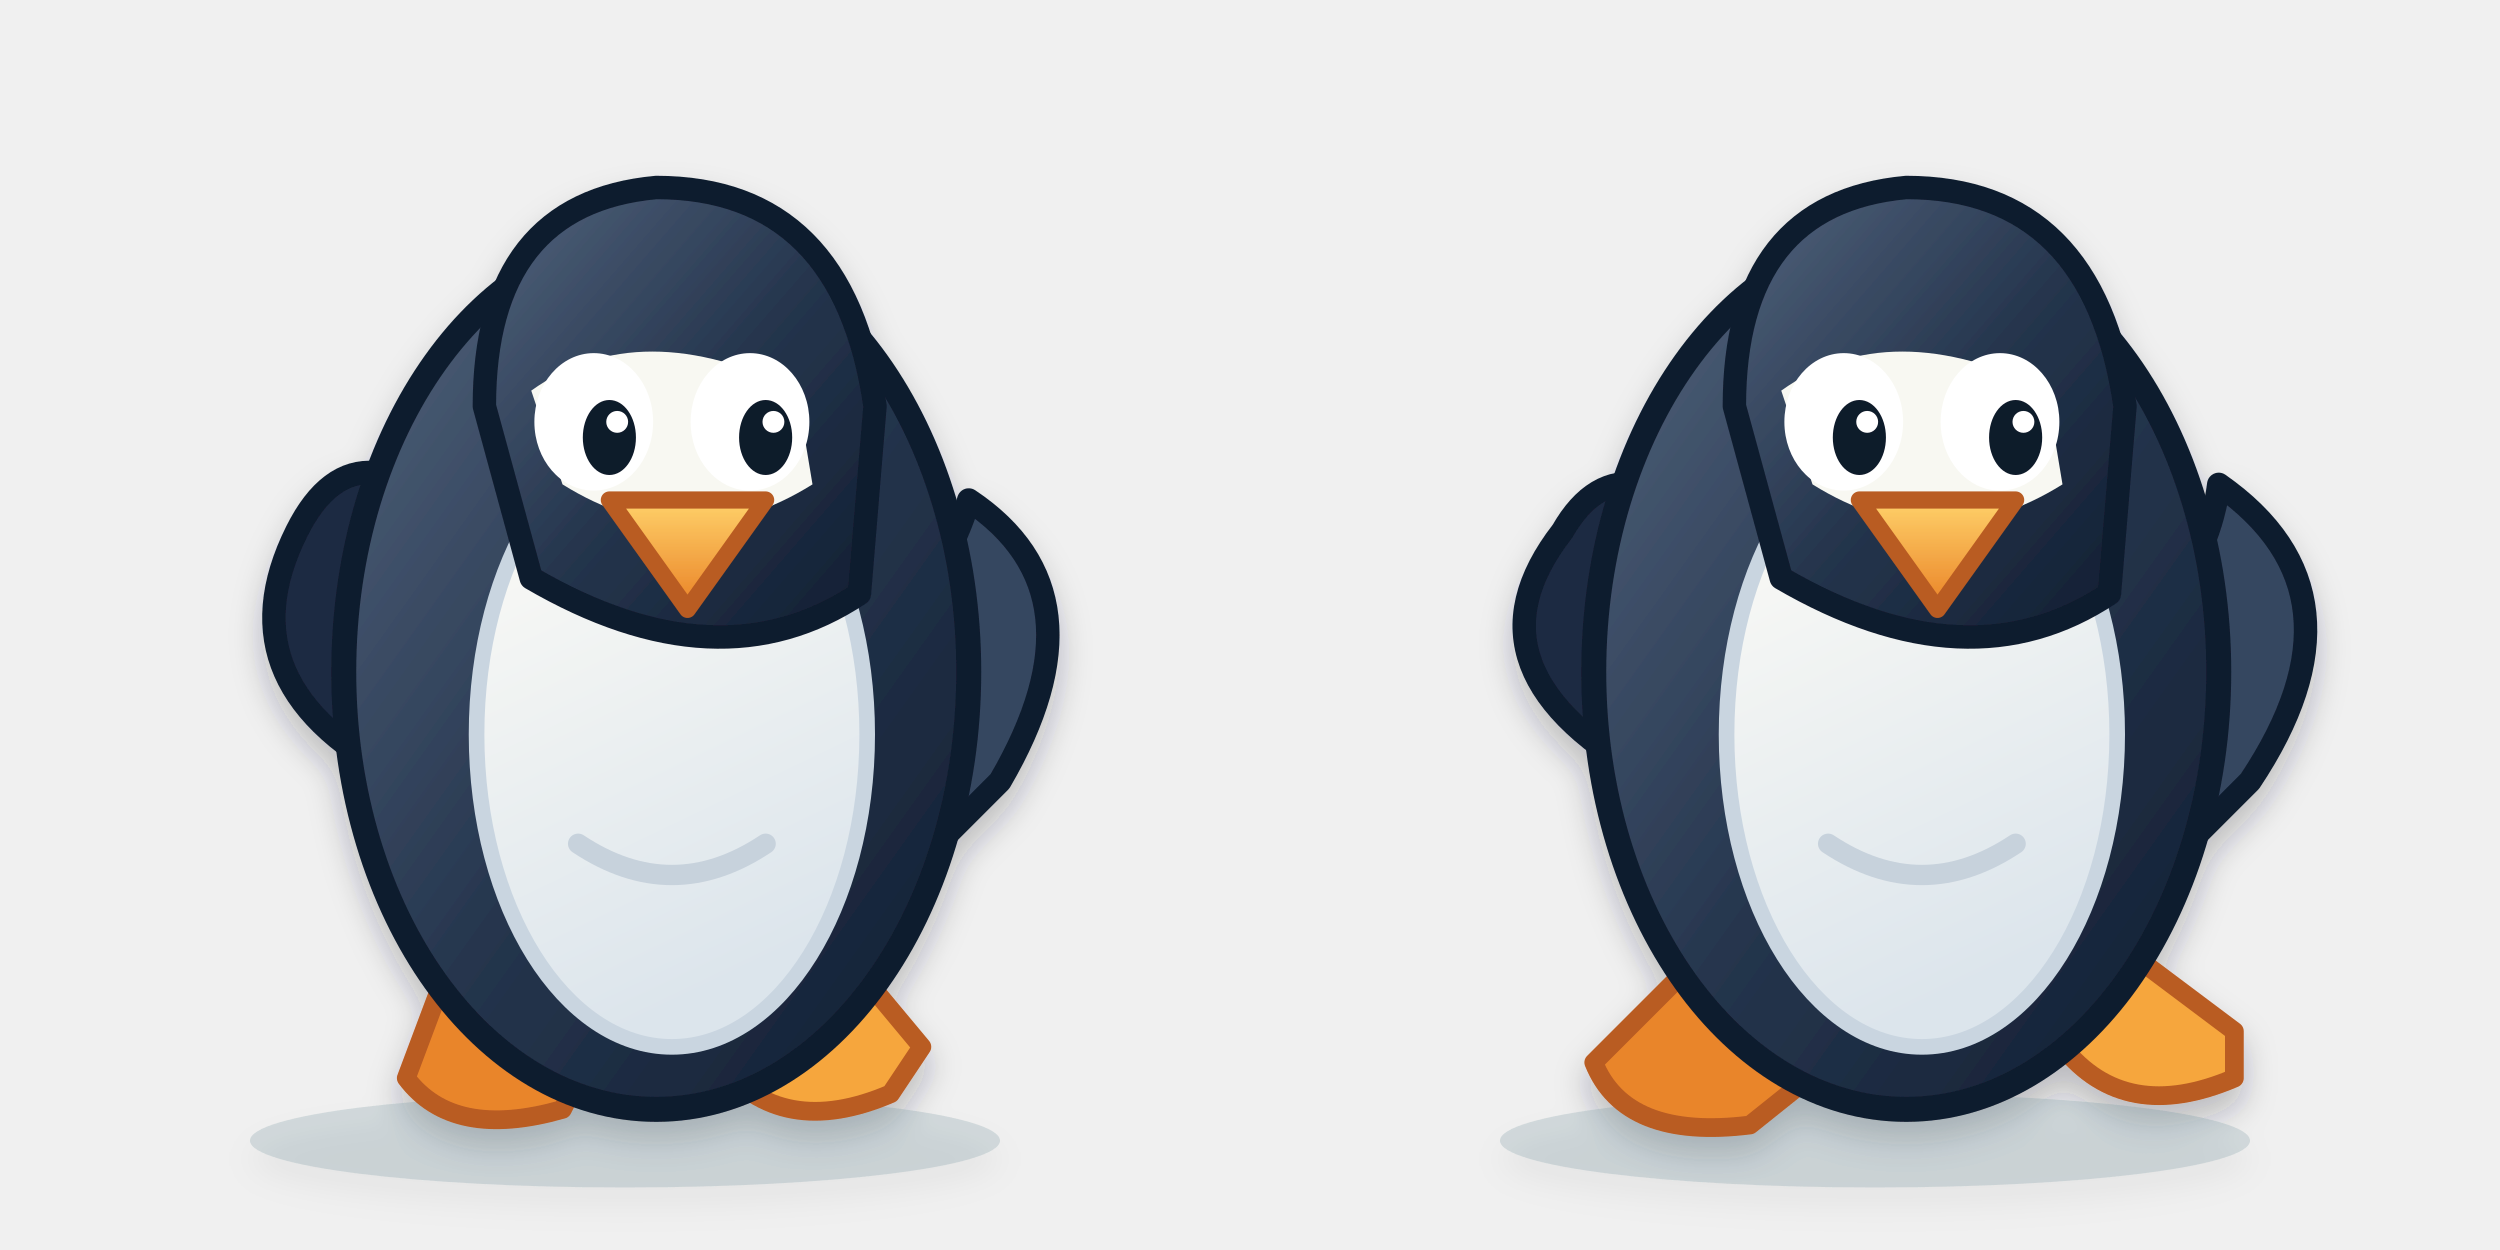
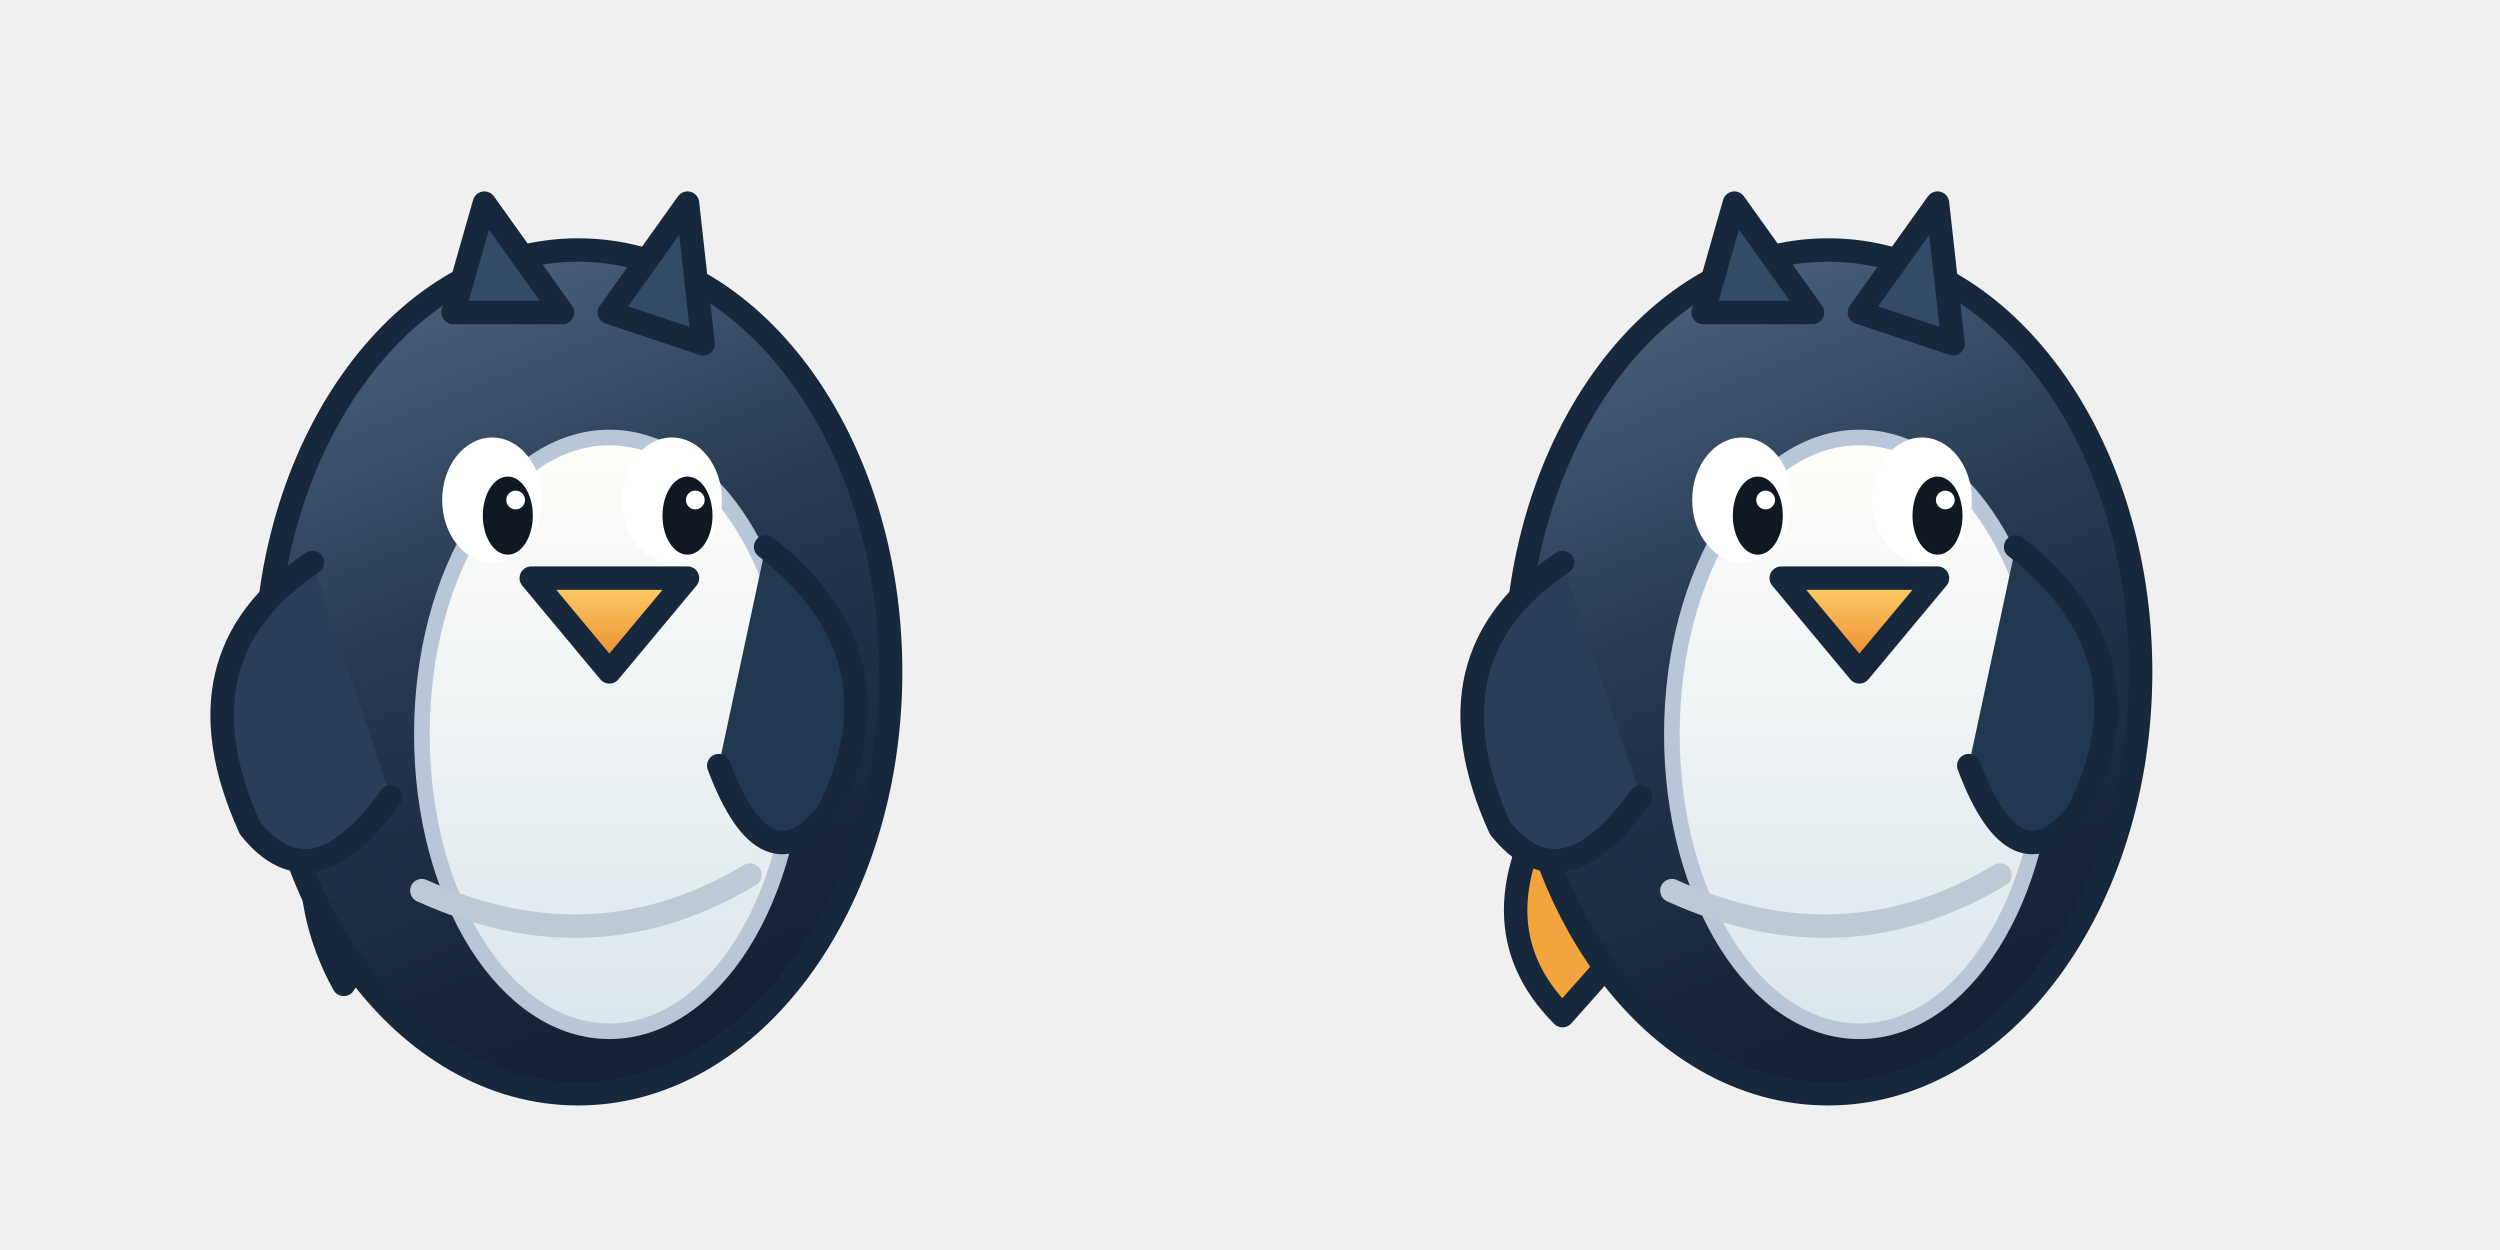
<svg xmlns="http://www.w3.org/2000/svg" width="160" height="80" viewBox="0 0 160 80">
  <defs>
-     <linearGradient id="feathers" x1="0" y1="0" x2="1" y2="1">
-       <stop stop-color="#52647d" />
-       <stop offset=".52" stop-color="#25354d" />
-       <stop offset="1" stop-color="#111e31" />
+     <linearGradient id="pengFeather" x1="0" y1="0" x2=".3" y2="1">
+       <stop stop-color="#526986" />
+       <stop offset=".5" stop-color="#263950" />
+       <stop offset="1" stop-color="#142236" />
    </linearGradient>
-     <linearGradient id="belly" x1="0" y1="0" x2=".3" y2="1">
-       <stop stop-color="#fffdf7" />
-       <stop offset="1" stop-color="#dce5ec" />
+     <linearGradient id="pengBelly" x1="0" y1="0" x2="0" y2="1">
+       <stop stop-color="#fffefa" />
+       <stop offset="1" stop-color="#dbe6ed" />
    </linearGradient>
-     <linearGradient id="beak" x1="0" y1="0" x2="0" y2="1">
-       <stop stop-color="#ffd16a" />
-       <stop offset="1" stop-color="#e98125" />
+     <linearGradient id="pengBeak" x1="0" y1="0" x2="0" y2="1">
+       <stop stop-color="#ffd36c" />
+       <stop offset="1" stop-color="#e98328" />
    </linearGradient>
-     <filter id="ds">
-       <feDropShadow dx="0" dy="1.2" stdDeviation="1" flood-color="#142034" flood-opacity=".25" />
-     </filter>
  </defs>
-   <g filter="url(#ds)" stroke-linejoin="round" stroke-linecap="round">
-     <ellipse cx="40" cy="73" rx="24" ry="3" fill="#456a762c" stroke="none" />
-     <path d="M29 61 L26 69 Q29 73 36 71 L38 67Z" fill="#e9852c" stroke="#b95b22" stroke-width="1.2" />
-     <path d="M47 61 L46 68 Q50 73 57 70 L59 67 L54 61Z" fill="#f6a63c" stroke="#b95b22" stroke-width="1.2" />
-     <path d="M26 50 Q14 44 19 34 Q23 26 31 35 L35 46Z" fill="#1d2a42" stroke="#101b2d" stroke-width="1.5" />
-     <path d="M51 46 Q60 39 62 32 Q71 38 64 50 L56 58Z" fill="#354760" stroke="#101b2d" stroke-width="1.5" />
-     <ellipse cx="42" cy="43" rx="20" ry="28" fill="url(#feathers)" stroke="#101b2d" stroke-width="1.6" />
-     <ellipse cx="43" cy="47" rx="12.5" ry="20" fill="url(#belly)" stroke="#c9d5e0" stroke-width="1" />
-     <path d="M31 26 Q31 13 42 12 Q54 12 56 26 L55 38 Q46 44 34 37Z" fill="url(#feathers)" stroke="#101b2d" stroke-width="1.5" />
-     <path d="M34 25 Q41 20 51 25 L52 31 Q44 36 36 31Z" fill="#f8f8f2" />
-     <ellipse cx="38" cy="27" rx="3.8" ry="4.4" fill="#fff" />
-     <ellipse cx="48" cy="27" rx="3.8" ry="4.4" fill="#fff" />
-     <ellipse cx="39" cy="28" rx="1.7" ry="2.4" fill="#101a2a" />
-     <ellipse cx="49" cy="28" rx="1.7" ry="2.4" fill="#101a2a" />
-     <circle cx="39.5" cy="27" r=".7" fill="#fff" />
-     <circle cx="49.5" cy="27" r=".7" fill="#fff" />
-     <path d="M39 32 L49 32 L44 39Z" fill="url(#beak)" stroke="#b95b22" stroke-width="1.1" />
-     <path d="M37 54 Q43 58 49 54" fill="none" stroke="#c7d2dc" stroke-width="1.3" />
-   </g>
-   <g transform="translate(80 0)" filter="url(#ds)" stroke-linejoin="round" stroke-linecap="round">
-     <ellipse cx="40" cy="73" rx="24" ry="3" fill="#456a762c" stroke="none" />
-     <path d="M28 62 L22 68 Q24 73 32 72 L37 68Z" fill="#e9852c" stroke="#b95b22" stroke-width="1.2" />
-     <path d="M48 61 L52 67 Q56 72 63 69 L63 66 L55 60Z" fill="#f6a63c" stroke="#b95b22" stroke-width="1.2" />
-     <path d="M26 50 Q13 43 20 34 Q24 27 32 36 L35 46Z" fill="#1d2a42" stroke="#101b2d" stroke-width="1.5" />
-     <path d="M51 46 Q61 39 62 31 Q72 38 64 50 L56 58Z" fill="#354760" stroke="#101b2d" stroke-width="1.5" />
-     <ellipse cx="42" cy="43" rx="20" ry="28" fill="url(#feathers)" stroke="#101b2d" stroke-width="1.6" />
-     <ellipse cx="43" cy="47" rx="12.5" ry="20" fill="url(#belly)" stroke="#c9d5e0" stroke-width="1" />
-     <path d="M31 26 Q31 13 42 12 Q54 12 56 26 L55 38 Q46 44 34 37Z" fill="url(#feathers)" stroke="#101b2d" stroke-width="1.5" />
-     <path d="M34 25 Q41 20 51 25 L52 31 Q44 36 36 31Z" fill="#f8f8f2" />
-     <ellipse cx="38" cy="27" rx="3.8" ry="4.4" fill="#fff" />
-     <ellipse cx="48" cy="27" rx="3.8" ry="4.4" fill="#fff" />
-     <ellipse cx="39" cy="28" rx="1.7" ry="2.4" fill="#101a2a" />
-     <ellipse cx="49" cy="28" rx="1.7" ry="2.4" fill="#101a2a" />
-     <circle cx="39.5" cy="27" r=".7" fill="#fff" />
-     <circle cx="49.5" cy="27" r=".7" fill="#fff" />
-     <path d="M39 32 L49 32 L44 39Z" fill="url(#beak)" stroke="#b95b22" stroke-width="1.1" />
-     <path d="M37 54 Q43 58 49 54" fill="none" stroke="#c7d2dc" stroke-width="1.3" />
+   <g stroke="#17283c" stroke-width="1.5" stroke-linejoin="round" stroke-linecap="round">
+     <g>
+       <path d="M22 63 Q17 54 24 42 L28 54Z" fill="#f2a43d" />
+       <path d="M43 63 Q50 55 46 46 L39 55Z" fill="#f2a43d" />
+       <ellipse cx="37" cy="43" rx="20" ry="27" fill="url(#pengFeather)" />
+       <ellipse cx="39" cy="47" rx="12" ry="19" fill="url(#pengBelly)" stroke="#b7c7d7" stroke-width="1" />
+       <path d="M20 36 Q11 42 16 53 Q20 58 25 51" fill="#2b3e58" />
+       <path d="M49 35 Q58 42 53 52 Q49 57 46 49" fill="#223750" />
+       <path d="M29 20 L31 13 L36 20Z" fill="#344b68" />
+       <path d="M39 20 L44 13 L45 22Z" fill="#344b68" />
+       <ellipse cx="31.5" cy="32" rx="3.2" ry="4" fill="#fff" stroke="none" />
+       <ellipse cx="43" cy="32" rx="3.2" ry="4" fill="#fff" stroke="none" />
+       <ellipse cx="32.5" cy="33" rx="1.6" ry="2.5" fill="#101923" stroke="none" />
+       <ellipse cx="44" cy="33" rx="1.6" ry="2.5" fill="#101923" stroke="none" />
+       <circle cx="33" cy="32" r=".6" fill="#fff" stroke="none" />
+       <circle cx="44.5" cy="32" r=".6" fill="#fff" stroke="none" />
+       <path d="M34 37 L44 37 L39 43Z" fill="url(#pengBeak)" />
+       <path d="M27 57 Q38 62 48 56" fill="none" stroke="#bdcad6" stroke-width="1.5" />
+     </g>
+     <g transform="translate(80 0)">
+       <path d="M20 65 Q14 59 20 50 L28 56Z" fill="#f2a43d" />
+       <path d="M43 64 Q52 60 48 51 L40 57Z" fill="#f2a43d" />
+       <ellipse cx="37" cy="43" rx="20" ry="27" fill="url(#pengFeather)" />
+       <ellipse cx="39" cy="47" rx="12" ry="19" fill="url(#pengBelly)" stroke="#b7c7d7" stroke-width="1" />
+       <path d="M20 36 Q11 42 16 53 Q20 58 25 51" fill="#2b3e58" />
+       <path d="M49 35 Q58 42 53 52 Q49 57 46 49" fill="#223750" />
+       <path d="M29 20 L31 13 L36 20Z" fill="#344b68" />
+       <path d="M39 20 L44 13 L45 22Z" fill="#344b68" />
+       <ellipse cx="31.5" cy="32" rx="3.2" ry="4" fill="#fff" stroke="none" />
+       <ellipse cx="43" cy="32" rx="3.2" ry="4" fill="#fff" stroke="none" />
+       <ellipse cx="32.5" cy="33" rx="1.6" ry="2.5" fill="#101923" stroke="none" />
+       <ellipse cx="44" cy="33" rx="1.6" ry="2.5" fill="#101923" stroke="none" />
+       <circle cx="33" cy="32" r=".6" fill="#fff" stroke="none" />
+       <circle cx="44.5" cy="32" r=".6" fill="#fff" stroke="none" />
+       <path d="M34 37 L44 37 L39 43Z" fill="url(#pengBeak)" />
+       <path d="M27 57 Q38 62 48 56" fill="none" stroke="#bdcad6" stroke-width="1.5" />
+     </g>
  </g>
</svg>
